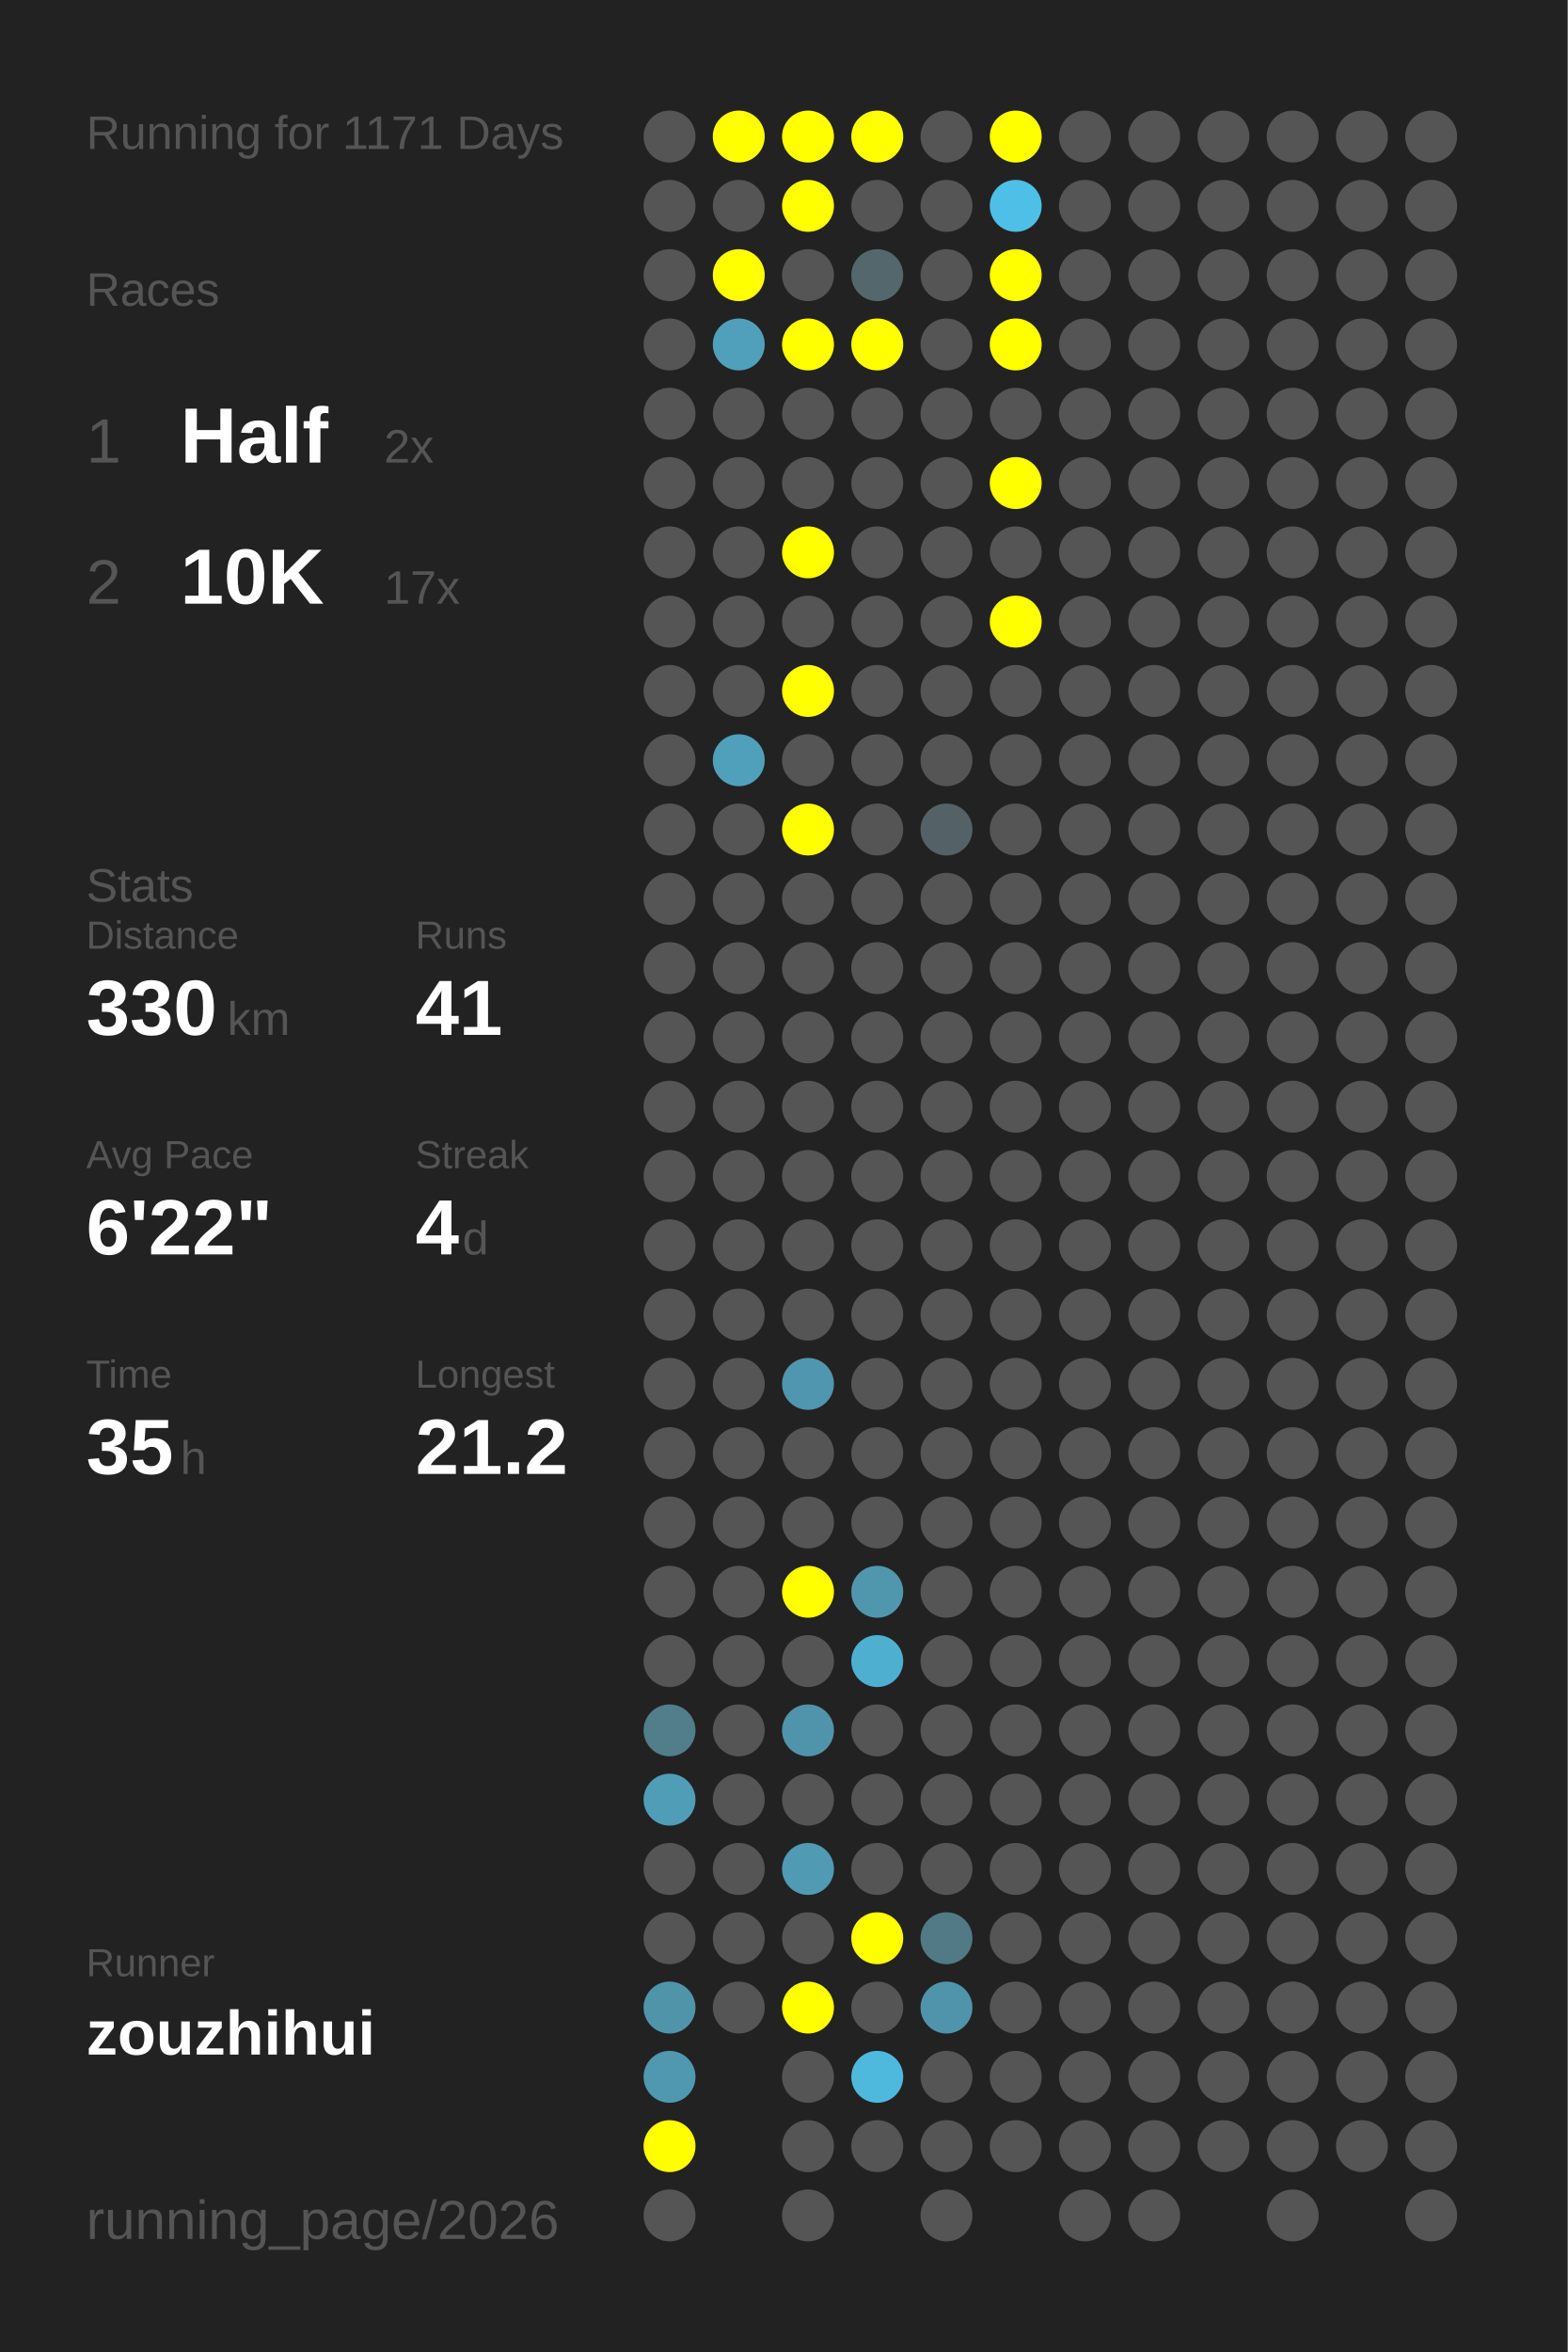
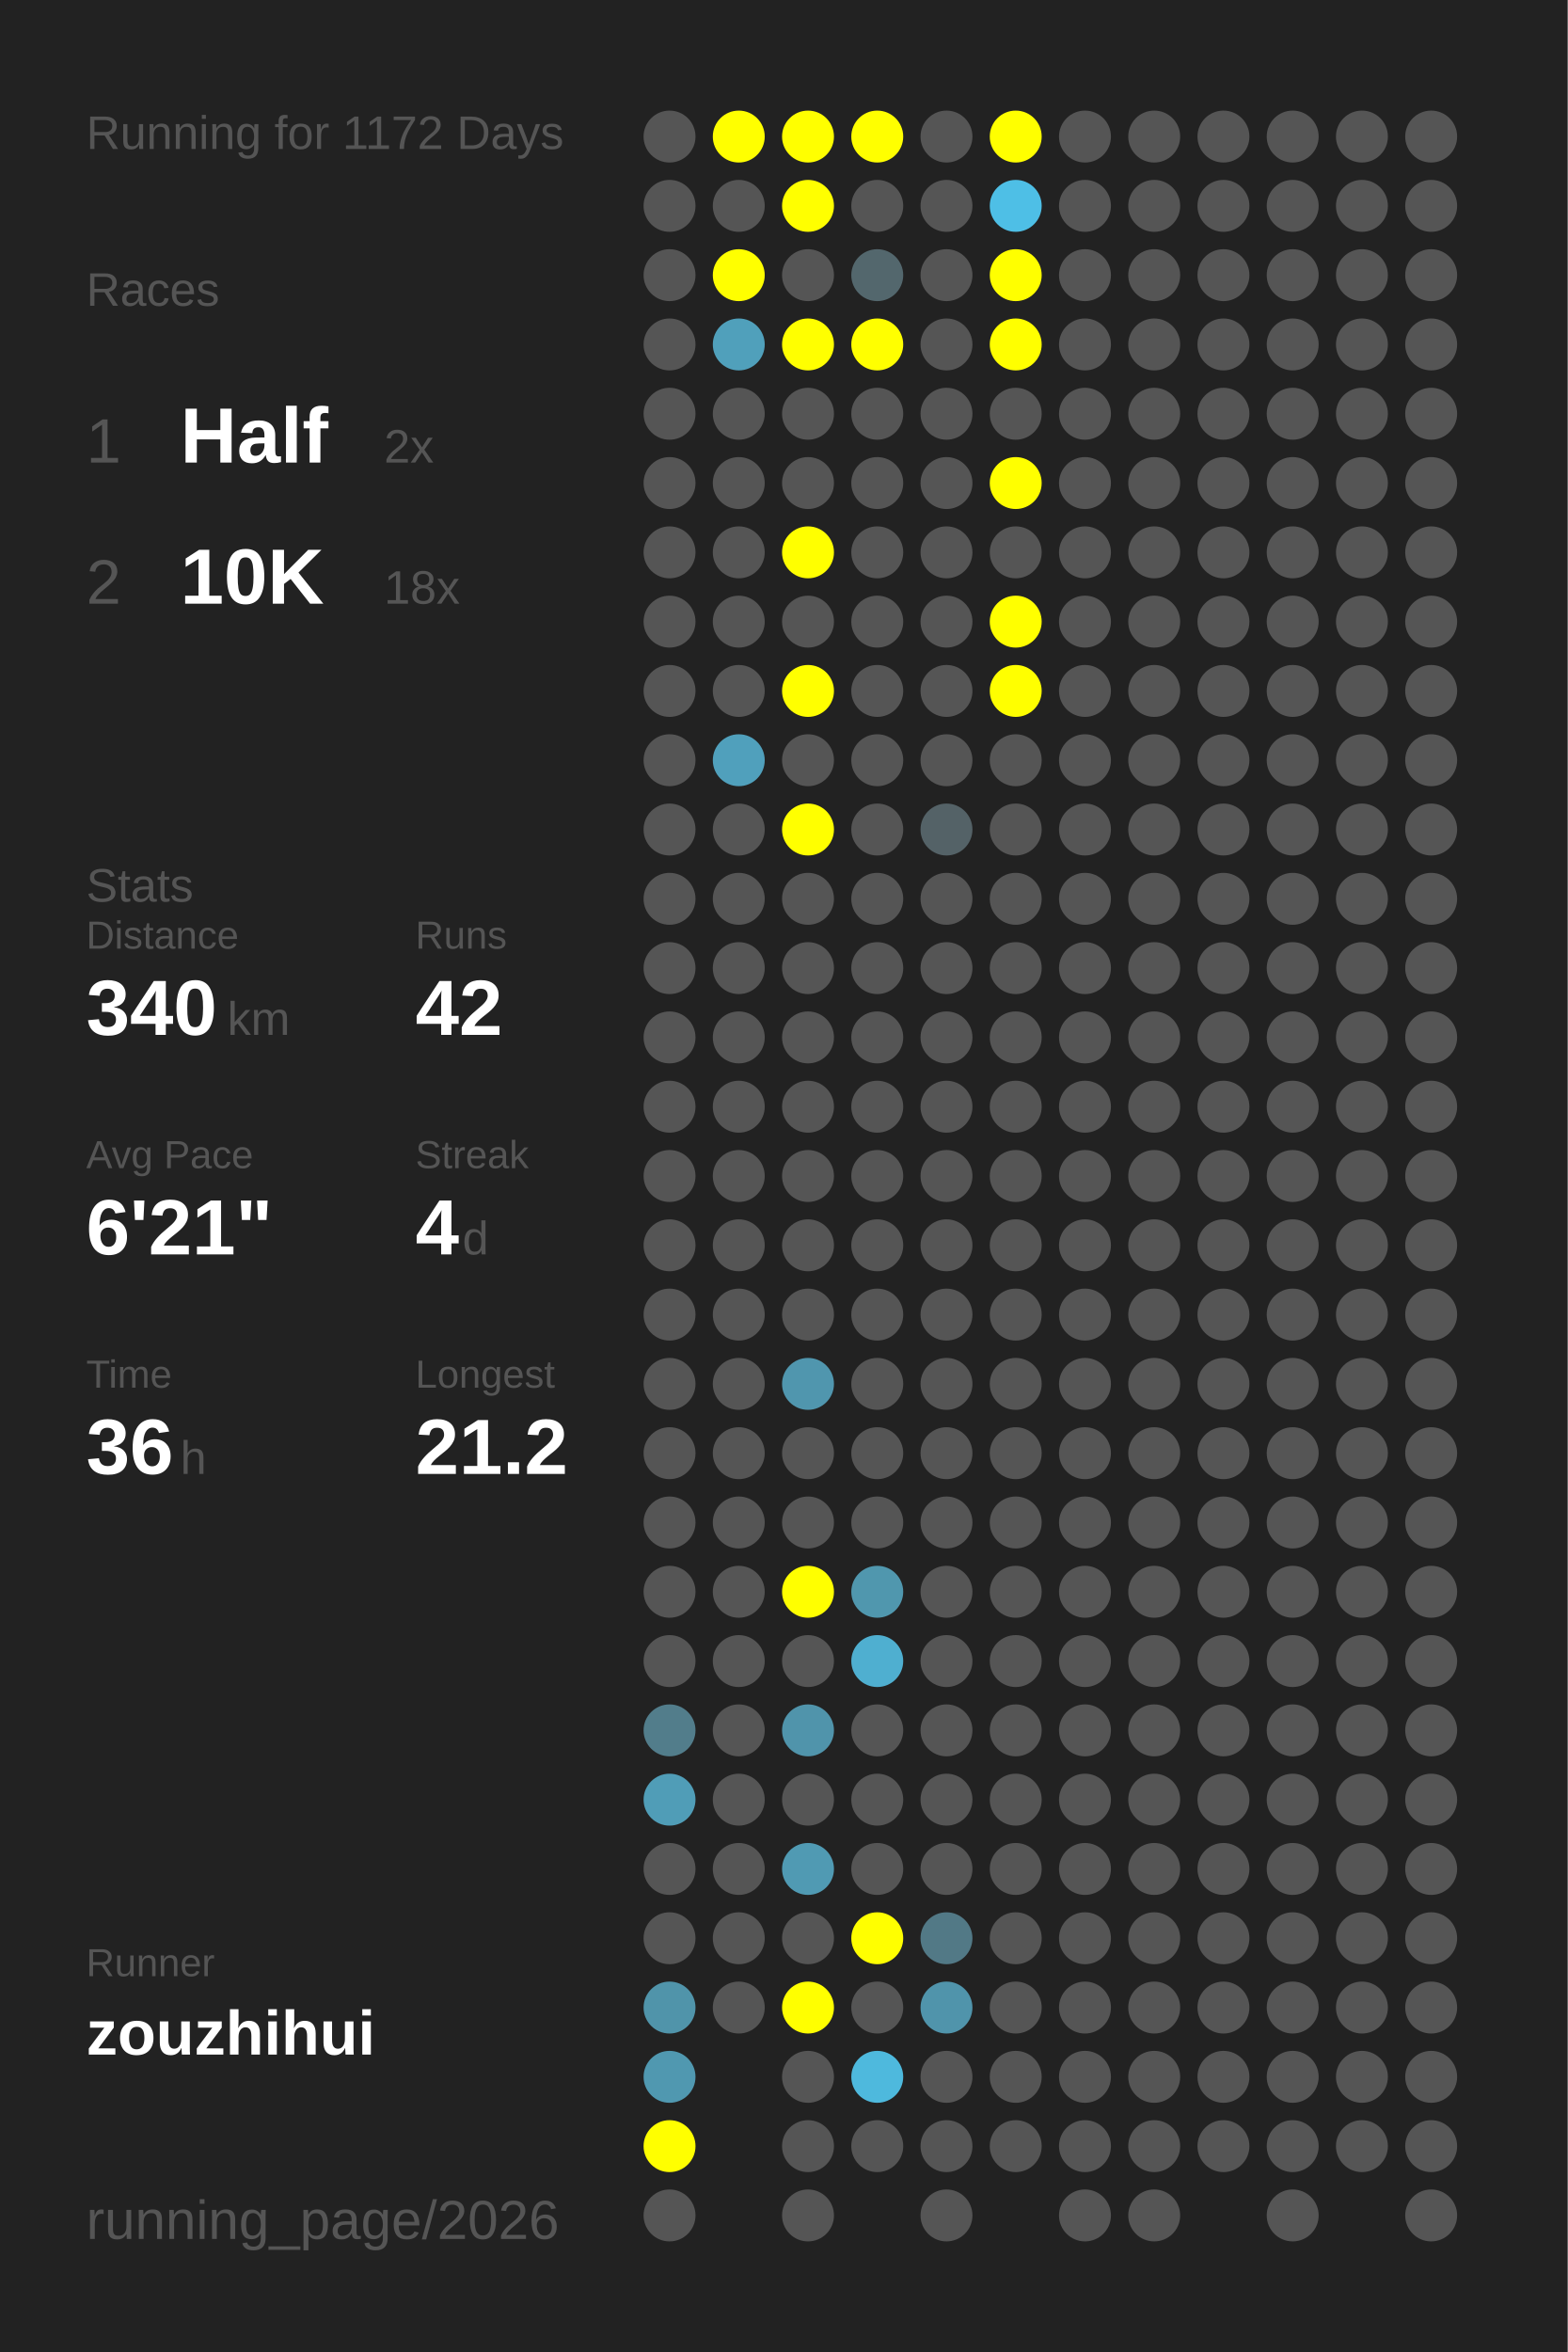
<svg xmlns="http://www.w3.org/2000/svg" baseProfile="full" height="300mm" version="1.1" viewBox="0,0,200,300" width="200mm">
  <defs />
  <rect fill="#222222" height="300" width="200" x="0" y="0" />
-   <text fill="#555555" style="font-size:6px; font-family:Arial;" x="11" y="19">Running for 1171 Days</text>
+   <text fill="#555555" style="font-size:6px; font-family:Arial;" x="11" y="19">Running for 1172 Days</text>
  <text fill="#555555" style="font-size:6px; font-family:Arial;" x="11" y="39">Races</text>
  <text fill="#555555" style="font-size:8px; font-family:Arial;" x="11" y="59">1</text>
  <text fill="#FFFFFF" style="font-size:10px; font-family:Arial; font-weight:bold;" x="23" y="59">Half</text>
  <text fill="#555555" style="font-size:6px; font-family:Arial;" x="49" y="59">2x</text>
  <text fill="#555555" style="font-size:8px; font-family:Arial;" x="11" y="77">2</text>
  <text fill="#FFFFFF" style="font-size:10px; font-family:Arial; font-weight:bold;" x="23" y="77">10K</text>
-   <text fill="#555555" style="font-size:6px; font-family:Arial;" x="49" y="77">17x</text>
+   <text fill="#555555" style="font-size:6px; font-family:Arial;" x="49" y="77">18x</text>
  <text fill="#555555" style="font-size:6px; font-family:Arial;" x="11" y="115">Stats</text>
  <text fill="#555555" style="font-size:5px; font-family:Arial;" x="11" y="121">Distance</text>
-   <text fill="#FFFFFF" style="font-size:10px; font-family:Arial; font-weight:bold;" x="11" y="132">330</text>
+   <text fill="#FFFFFF" style="font-size:10px; font-family:Arial; font-weight:bold;" x="11" y="132">340</text>
  <text fill="#555555" style="font-size:6px; font-family:Arial;" x="29" y="132">km</text>
  <text fill="#555555" style="font-size:5px; font-family:Arial;" x="53" y="121">Runs</text>
-   <text fill="#FFFFFF" style="font-size:10px; font-family:Arial; font-weight:bold;" x="53" y="132">41</text>
+   <text fill="#FFFFFF" style="font-size:10px; font-family:Arial; font-weight:bold;" x="53" y="132">42</text>
  <text fill="#555555" style="font-size:5px; font-family:Arial;" x="11" y="149">Avg Pace</text>
-   <text fill="#FFFFFF" style="font-size:10px; font-family:Arial; font-weight:bold;" x="11" y="160">6'22"</text>
+   <text fill="#FFFFFF" style="font-size:10px; font-family:Arial; font-weight:bold;" x="11" y="160">6'21"</text>
  <text fill="#555555" style="font-size:5px; font-family:Arial;" x="53" y="149">Streak</text>
  <text fill="#FFFFFF" style="font-size:10px; font-family:Arial; font-weight:bold;" x="53" y="160">4</text>
  <text fill="#555555" style="font-size:6px; font-family:Arial;" x="59" y="160">d</text>
  <text fill="#555555" style="font-size:5px; font-family:Arial;" x="11" y="177">Time</text>
-   <text fill="#FFFFFF" style="font-size:10px; font-family:Arial; font-weight:bold;" x="11" y="188">35</text>
+   <text fill="#FFFFFF" style="font-size:10px; font-family:Arial; font-weight:bold;" x="11" y="188">36</text>
  <text fill="#555555" style="font-size:6px; font-family:Arial;" x="23" y="188">h</text>
  <text fill="#555555" style="font-size:5px; font-family:Arial;" x="53" y="177">Longest</text>
  <text fill="#FFFFFF" style="font-size:10px; font-family:Arial; font-weight:bold;" x="53" y="188">21.2</text>
  <text fill="#555555" style="font-size:5px; font-family:Arial;" x="11" y="252.065">Runner</text>
  <text fill="#FFFFFF" style="font-size:8px; font-family:Arial; font-weight:bold;" x="11" y="262.065">zouzhihui</text>
  <text fill="#555555" style="font-size:7px; font-family:Arial;" x="11" y="285.581">running_page/2026</text>
  <circle cx="85.417" cy="17.419" fill="#555555" r="3.312" />
  <circle cx="85.417" cy="26.258" fill="#555555" r="3.312" />
  <circle cx="85.417" cy="35.097" fill="#555555" r="3.312" />
  <circle cx="85.417" cy="43.935" fill="#555555" r="3.312" />
  <circle cx="85.417" cy="52.774" fill="#555555" r="3.312" />
  <circle cx="85.417" cy="61.613" fill="#555555" r="3.312" />
  <circle cx="85.417" cy="70.452" fill="#555555" r="3.312" />
  <circle cx="85.417" cy="79.29" fill="#555555" r="3.312" />
  <circle cx="85.417" cy="88.129" fill="#555555" r="3.312" />
  <circle cx="85.417" cy="96.968" fill="#555555" r="3.312" />
  <circle cx="85.417" cy="105.806" fill="#555555" r="3.312" />
  <circle cx="85.417" cy="114.645" fill="#555555" r="3.312" />
  <circle cx="85.417" cy="123.484" fill="#555555" r="3.312" />
  <circle cx="85.417" cy="132.323" fill="#555555" r="3.312" />
  <circle cx="85.417" cy="141.161" fill="#555555" r="3.312" />
  <circle cx="85.417" cy="150" fill="#555555" r="3.312" />
  <circle cx="85.417" cy="158.839" fill="#555555" r="3.312" />
  <circle cx="85.417" cy="167.677" fill="#555555" r="3.312" />
  <circle cx="85.417" cy="176.516" fill="#555555" r="3.312" />
  <circle cx="85.417" cy="185.355" fill="#555555" r="3.312" />
  <circle cx="85.417" cy="194.194" fill="#555555" r="3.312" />
  <circle cx="85.417" cy="203.032" fill="#555555" r="3.312" />
  <circle cx="85.417" cy="211.871" fill="#555555" r="3.312" />
  <circle cx="85.417" cy="220.71" fill="#527d8b" r="3.312" />
  <circle cx="85.417" cy="229.548" fill="#509db7" r="3.312" />
  <circle cx="85.417" cy="238.387" fill="#555555" r="3.312" />
  <circle cx="85.417" cy="247.226" fill="#555555" r="3.312" />
  <circle cx="85.417" cy="256.065" fill="#5094aa" r="3.312" />
  <circle cx="85.417" cy="264.903" fill="#5098b0" r="3.312" />
  <circle cx="85.417" cy="273.742" fill="#FFFF00" r="3.312" />
  <circle cx="85.417" cy="282.581" fill="#555555" r="3.312" />
  <circle cx="94.25" cy="17.419" fill="#FFFF00" r="3.312" />
  <circle cx="94.25" cy="26.258" fill="#555555" r="3.312" />
  <circle cx="94.25" cy="35.097" fill="#FFFF00" r="3.312" />
  <circle cx="94.25" cy="43.935" fill="#50a0bb" r="3.312" />
  <circle cx="94.25" cy="52.774" fill="#555555" r="3.312" />
  <circle cx="94.25" cy="61.613" fill="#555555" r="3.312" />
  <circle cx="94.25" cy="70.452" fill="#555555" r="3.312" />
  <circle cx="94.25" cy="79.29" fill="#555555" r="3.312" />
  <circle cx="94.25" cy="88.129" fill="#555555" r="3.312" />
  <circle cx="94.25" cy="96.968" fill="#50a0bc" r="3.312" />
  <circle cx="94.25" cy="105.806" fill="#555555" r="3.312" />
  <circle cx="94.25" cy="114.645" fill="#555555" r="3.312" />
  <circle cx="94.25" cy="123.484" fill="#555555" r="3.312" />
  <circle cx="94.25" cy="132.323" fill="#555555" r="3.312" />
  <circle cx="94.25" cy="141.161" fill="#555555" r="3.312" />
  <circle cx="94.25" cy="150" fill="#555555" r="3.312" />
  <circle cx="94.25" cy="158.839" fill="#555555" r="3.312" />
  <circle cx="94.25" cy="167.677" fill="#555555" r="3.312" />
  <circle cx="94.25" cy="176.516" fill="#555555" r="3.312" />
  <circle cx="94.25" cy="185.355" fill="#555555" r="3.312" />
  <circle cx="94.25" cy="194.194" fill="#555555" r="3.312" />
  <circle cx="94.25" cy="203.032" fill="#555555" r="3.312" />
  <circle cx="94.25" cy="211.871" fill="#555555" r="3.312" />
  <circle cx="94.25" cy="220.71" fill="#555555" r="3.312" />
  <circle cx="94.25" cy="229.548" fill="#555555" r="3.312" />
  <circle cx="94.25" cy="238.387" fill="#555555" r="3.312" />
  <circle cx="94.25" cy="247.226" fill="#555555" r="3.312" />
  <circle cx="94.25" cy="256.065" fill="#555555" r="3.312" />
  <circle cx="103.083" cy="17.419" fill="#FFFF00" r="3.312" />
  <circle cx="103.083" cy="26.258" fill="#FFFF00" r="3.312" />
  <circle cx="103.083" cy="35.097" fill="#555555" r="3.312" />
  <circle cx="103.083" cy="43.935" fill="#FFFF00" r="3.312" />
  <circle cx="103.083" cy="52.774" fill="#555555" r="3.312" />
  <circle cx="103.083" cy="61.613" fill="#555555" r="3.312" />
  <circle cx="103.083" cy="70.452" fill="#FFFF00" r="3.312" />
  <circle cx="103.083" cy="79.29" fill="#555555" r="3.312" />
  <circle cx="103.083" cy="88.129" fill="#FFFF00" r="3.312" />
  <circle cx="103.083" cy="96.968" fill="#555555" r="3.312" />
  <circle cx="103.083" cy="105.806" fill="#FFFF00" r="3.312" />
  <circle cx="103.083" cy="114.645" fill="#555555" r="3.312" />
  <circle cx="103.083" cy="123.484" fill="#555555" r="3.312" />
  <circle cx="103.083" cy="132.323" fill="#555555" r="3.312" />
  <circle cx="103.083" cy="141.161" fill="#555555" r="3.312" />
  <circle cx="103.083" cy="150" fill="#555555" r="3.312" />
  <circle cx="103.083" cy="158.839" fill="#555555" r="3.312" />
  <circle cx="103.083" cy="167.677" fill="#555555" r="3.312" />
  <circle cx="103.083" cy="176.516" fill="#5096ae" r="3.312" />
  <circle cx="103.083" cy="185.355" fill="#555555" r="3.312" />
  <circle cx="103.083" cy="194.194" fill="#555555" r="3.312" />
  <circle cx="103.083" cy="203.032" fill="#FFFF00" r="3.312" />
  <circle cx="103.083" cy="211.871" fill="#555555" r="3.312" />
  <circle cx="103.083" cy="220.71" fill="#5094ab" r="3.312" />
  <circle cx="103.083" cy="229.548" fill="#555555" r="3.312" />
  <circle cx="103.083" cy="238.387" fill="#509ab3" r="3.312" />
  <circle cx="103.083" cy="247.226" fill="#555555" r="3.312" />
  <circle cx="103.083" cy="256.065" fill="#FFFF00" r="3.312" />
  <circle cx="103.083" cy="264.903" fill="#555555" r="3.312" />
  <circle cx="103.083" cy="273.742" fill="#555555" r="3.312" />
  <circle cx="103.083" cy="282.581" fill="#555555" r="3.312" />
  <circle cx="111.917" cy="17.419" fill="#FFFF00" r="3.312" />
  <circle cx="111.917" cy="26.258" fill="#555555" r="3.312" />
  <circle cx="111.917" cy="35.097" fill="#53676d" r="3.312" />
  <circle cx="111.917" cy="43.935" fill="#FFFF00" r="3.312" />
  <circle cx="111.917" cy="52.774" fill="#555555" r="3.312" />
  <circle cx="111.917" cy="61.613" fill="#555555" r="3.312" />
  <circle cx="111.917" cy="70.452" fill="#555555" r="3.312" />
  <circle cx="111.917" cy="79.29" fill="#555555" r="3.312" />
  <circle cx="111.917" cy="88.129" fill="#555555" r="3.312" />
  <circle cx="111.917" cy="96.968" fill="#555555" r="3.312" />
  <circle cx="111.917" cy="105.806" fill="#555555" r="3.312" />
  <circle cx="111.917" cy="114.645" fill="#555555" r="3.312" />
  <circle cx="111.917" cy="123.484" fill="#555555" r="3.312" />
  <circle cx="111.917" cy="132.323" fill="#555555" r="3.312" />
  <circle cx="111.917" cy="141.161" fill="#555555" r="3.312" />
  <circle cx="111.917" cy="150" fill="#555555" r="3.312" />
  <circle cx="111.917" cy="158.839" fill="#555555" r="3.312" />
  <circle cx="111.917" cy="167.677" fill="#555555" r="3.312" />
  <circle cx="111.917" cy="176.516" fill="#555555" r="3.312" />
  <circle cx="111.917" cy="185.355" fill="#555555" r="3.312" />
  <circle cx="111.917" cy="194.194" fill="#555555" r="3.312" />
  <circle cx="111.917" cy="203.032" fill="#5097ae" r="3.312" />
  <circle cx="111.917" cy="211.871" fill="#4fafd0" r="3.312" />
  <circle cx="111.917" cy="220.71" fill="#555555" r="3.312" />
  <circle cx="111.917" cy="229.548" fill="#555555" r="3.312" />
  <circle cx="111.917" cy="238.387" fill="#555555" r="3.312" />
  <circle cx="111.917" cy="247.226" fill="#FFFF00" r="3.312" />
  <circle cx="111.917" cy="256.065" fill="#555555" r="3.312" />
  <circle cx="111.917" cy="264.903" fill="#4eb9dd" r="3.312" />
  <circle cx="111.917" cy="273.742" fill="#555555" r="3.312" />
  <circle cx="120.75" cy="17.419" fill="#555555" r="3.312" />
  <circle cx="120.75" cy="26.258" fill="#555555" r="3.312" />
  <circle cx="120.75" cy="35.097" fill="#555555" r="3.312" />
  <circle cx="120.75" cy="43.935" fill="#555555" r="3.312" />
  <circle cx="120.75" cy="52.774" fill="#555555" r="3.312" />
  <circle cx="120.75" cy="61.613" fill="#555555" r="3.312" />
  <circle cx="120.75" cy="70.452" fill="#555555" r="3.312" />
  <circle cx="120.75" cy="79.29" fill="#555555" r="3.312" />
  <circle cx="120.75" cy="88.129" fill="#555555" r="3.312" />
  <circle cx="120.75" cy="96.968" fill="#555555" r="3.312" />
  <circle cx="120.75" cy="105.806" fill="#546267" r="3.312" />
  <circle cx="120.75" cy="114.645" fill="#555555" r="3.312" />
  <circle cx="120.75" cy="123.484" fill="#555555" r="3.312" />
  <circle cx="120.75" cy="132.323" fill="#555555" r="3.312" />
  <circle cx="120.75" cy="141.161" fill="#555555" r="3.312" />
  <circle cx="120.75" cy="150" fill="#555555" r="3.312" />
  <circle cx="120.75" cy="158.839" fill="#555555" r="3.312" />
  <circle cx="120.75" cy="167.677" fill="#555555" r="3.312" />
  <circle cx="120.75" cy="176.516" fill="#555555" r="3.312" />
  <circle cx="120.75" cy="185.355" fill="#555555" r="3.312" />
  <circle cx="120.75" cy="194.194" fill="#555555" r="3.312" />
  <circle cx="120.75" cy="203.032" fill="#555555" r="3.312" />
  <circle cx="120.75" cy="211.871" fill="#555555" r="3.312" />
  <circle cx="120.75" cy="220.71" fill="#555555" r="3.312" />
  <circle cx="120.75" cy="229.548" fill="#555555" r="3.312" />
  <circle cx="120.75" cy="238.387" fill="#555555" r="3.312" />
  <circle cx="120.75" cy="247.226" fill="#527986" r="3.312" />
  <circle cx="120.75" cy="256.065" fill="#5094ab" r="3.312" />
  <circle cx="120.75" cy="264.903" fill="#555555" r="3.312" />
  <circle cx="120.75" cy="273.742" fill="#555555" r="3.312" />
  <circle cx="120.75" cy="282.581" fill="#555555" r="3.312" />
  <circle cx="129.583" cy="17.419" fill="#FFFF00" r="3.312" />
  <circle cx="129.583" cy="26.258" fill="#4ebfe6" r="3.312" />
  <circle cx="129.583" cy="35.097" fill="#FFFF00" r="3.312" />
  <circle cx="129.583" cy="43.935" fill="#FFFF00" r="3.312" />
  <circle cx="129.583" cy="52.774" fill="#555555" r="3.312" />
  <circle cx="129.583" cy="61.613" fill="#FFFF00" r="3.312" />
  <circle cx="129.583" cy="70.452" fill="#555555" r="3.312" />
  <circle cx="129.583" cy="79.29" fill="#FFFF00" r="3.312" />
-   <circle cx="129.583" cy="88.129" fill="#555555" r="3.312" />
+   <circle cx="129.583" cy="88.129" fill="#FFFF00" r="3.312" />
  <circle cx="129.583" cy="96.968" fill="#555555" r="3.312" />
  <circle cx="129.583" cy="105.806" fill="#555555" r="3.312" />
  <circle cx="129.583" cy="114.645" fill="#555555" r="3.312" />
  <circle cx="129.583" cy="123.484" fill="#555555" r="3.312" />
  <circle cx="129.583" cy="132.323" fill="#555555" r="3.312" />
  <circle cx="129.583" cy="141.161" fill="#555555" r="3.312" />
  <circle cx="129.583" cy="150" fill="#555555" r="3.312" />
  <circle cx="129.583" cy="158.839" fill="#555555" r="3.312" />
  <circle cx="129.583" cy="167.677" fill="#555555" r="3.312" />
  <circle cx="129.583" cy="176.516" fill="#555555" r="3.312" />
  <circle cx="129.583" cy="185.355" fill="#555555" r="3.312" />
  <circle cx="129.583" cy="194.194" fill="#555555" r="3.312" />
  <circle cx="129.583" cy="203.032" fill="#555555" r="3.312" />
  <circle cx="129.583" cy="211.871" fill="#555555" r="3.312" />
  <circle cx="129.583" cy="220.71" fill="#555555" r="3.312" />
  <circle cx="129.583" cy="229.548" fill="#555555" r="3.312" />
  <circle cx="129.583" cy="238.387" fill="#555555" r="3.312" />
  <circle cx="129.583" cy="247.226" fill="#555555" r="3.312" />
  <circle cx="129.583" cy="256.065" fill="#555555" r="3.312" />
  <circle cx="129.583" cy="264.903" fill="#555555" r="3.312" />
  <circle cx="129.583" cy="273.742" fill="#555555" r="3.312" />
  <circle cx="138.417" cy="17.419" fill="#555555" r="3.312" />
  <circle cx="138.417" cy="26.258" fill="#555555" r="3.312" />
  <circle cx="138.417" cy="35.097" fill="#555555" r="3.312" />
  <circle cx="138.417" cy="43.935" fill="#555555" r="3.312" />
  <circle cx="138.417" cy="52.774" fill="#555555" r="3.312" />
  <circle cx="138.417" cy="61.613" fill="#555555" r="3.312" />
  <circle cx="138.417" cy="70.452" fill="#555555" r="3.312" />
  <circle cx="138.417" cy="79.29" fill="#555555" r="3.312" />
  <circle cx="138.417" cy="88.129" fill="#555555" r="3.312" />
  <circle cx="138.417" cy="96.968" fill="#555555" r="3.312" />
  <circle cx="138.417" cy="105.806" fill="#555555" r="3.312" />
  <circle cx="138.417" cy="114.645" fill="#555555" r="3.312" />
  <circle cx="138.417" cy="123.484" fill="#555555" r="3.312" />
  <circle cx="138.417" cy="132.323" fill="#555555" r="3.312" />
  <circle cx="138.417" cy="141.161" fill="#555555" r="3.312" />
  <circle cx="138.417" cy="150" fill="#555555" r="3.312" />
  <circle cx="138.417" cy="158.839" fill="#555555" r="3.312" />
  <circle cx="138.417" cy="167.677" fill="#555555" r="3.312" />
  <circle cx="138.417" cy="176.516" fill="#555555" r="3.312" />
  <circle cx="138.417" cy="185.355" fill="#555555" r="3.312" />
  <circle cx="138.417" cy="194.194" fill="#555555" r="3.312" />
  <circle cx="138.417" cy="203.032" fill="#555555" r="3.312" />
  <circle cx="138.417" cy="211.871" fill="#555555" r="3.312" />
  <circle cx="138.417" cy="220.71" fill="#555555" r="3.312" />
  <circle cx="138.417" cy="229.548" fill="#555555" r="3.312" />
  <circle cx="138.417" cy="238.387" fill="#555555" r="3.312" />
  <circle cx="138.417" cy="247.226" fill="#555555" r="3.312" />
  <circle cx="138.417" cy="256.065" fill="#555555" r="3.312" />
  <circle cx="138.417" cy="264.903" fill="#555555" r="3.312" />
  <circle cx="138.417" cy="273.742" fill="#555555" r="3.312" />
  <circle cx="138.417" cy="282.581" fill="#555555" r="3.312" />
  <circle cx="147.25" cy="17.419" fill="#555555" r="3.312" />
  <circle cx="147.25" cy="26.258" fill="#555555" r="3.312" />
  <circle cx="147.25" cy="35.097" fill="#555555" r="3.312" />
  <circle cx="147.25" cy="43.935" fill="#555555" r="3.312" />
  <circle cx="147.25" cy="52.774" fill="#555555" r="3.312" />
  <circle cx="147.25" cy="61.613" fill="#555555" r="3.312" />
  <circle cx="147.25" cy="70.452" fill="#555555" r="3.312" />
  <circle cx="147.25" cy="79.29" fill="#555555" r="3.312" />
  <circle cx="147.25" cy="88.129" fill="#555555" r="3.312" />
  <circle cx="147.25" cy="96.968" fill="#555555" r="3.312" />
  <circle cx="147.25" cy="105.806" fill="#555555" r="3.312" />
  <circle cx="147.25" cy="114.645" fill="#555555" r="3.312" />
  <circle cx="147.25" cy="123.484" fill="#555555" r="3.312" />
  <circle cx="147.25" cy="132.323" fill="#555555" r="3.312" />
  <circle cx="147.25" cy="141.161" fill="#555555" r="3.312" />
  <circle cx="147.25" cy="150" fill="#555555" r="3.312" />
  <circle cx="147.25" cy="158.839" fill="#555555" r="3.312" />
  <circle cx="147.25" cy="167.677" fill="#555555" r="3.312" />
  <circle cx="147.25" cy="176.516" fill="#555555" r="3.312" />
  <circle cx="147.25" cy="185.355" fill="#555555" r="3.312" />
  <circle cx="147.25" cy="194.194" fill="#555555" r="3.312" />
  <circle cx="147.25" cy="203.032" fill="#555555" r="3.312" />
  <circle cx="147.25" cy="211.871" fill="#555555" r="3.312" />
  <circle cx="147.25" cy="220.71" fill="#555555" r="3.312" />
  <circle cx="147.25" cy="229.548" fill="#555555" r="3.312" />
  <circle cx="147.25" cy="238.387" fill="#555555" r="3.312" />
  <circle cx="147.25" cy="247.226" fill="#555555" r="3.312" />
  <circle cx="147.25" cy="256.065" fill="#555555" r="3.312" />
  <circle cx="147.25" cy="264.903" fill="#555555" r="3.312" />
  <circle cx="147.25" cy="273.742" fill="#555555" r="3.312" />
  <circle cx="147.25" cy="282.581" fill="#555555" r="3.312" />
  <circle cx="156.083" cy="17.419" fill="#555555" r="3.312" />
  <circle cx="156.083" cy="26.258" fill="#555555" r="3.312" />
  <circle cx="156.083" cy="35.097" fill="#555555" r="3.312" />
  <circle cx="156.083" cy="43.935" fill="#555555" r="3.312" />
  <circle cx="156.083" cy="52.774" fill="#555555" r="3.312" />
  <circle cx="156.083" cy="61.613" fill="#555555" r="3.312" />
  <circle cx="156.083" cy="70.452" fill="#555555" r="3.312" />
  <circle cx="156.083" cy="79.29" fill="#555555" r="3.312" />
  <circle cx="156.083" cy="88.129" fill="#555555" r="3.312" />
  <circle cx="156.083" cy="96.968" fill="#555555" r="3.312" />
  <circle cx="156.083" cy="105.806" fill="#555555" r="3.312" />
  <circle cx="156.083" cy="114.645" fill="#555555" r="3.312" />
  <circle cx="156.083" cy="123.484" fill="#555555" r="3.312" />
  <circle cx="156.083" cy="132.323" fill="#555555" r="3.312" />
  <circle cx="156.083" cy="141.161" fill="#555555" r="3.312" />
  <circle cx="156.083" cy="150" fill="#555555" r="3.312" />
  <circle cx="156.083" cy="158.839" fill="#555555" r="3.312" />
  <circle cx="156.083" cy="167.677" fill="#555555" r="3.312" />
  <circle cx="156.083" cy="176.516" fill="#555555" r="3.312" />
  <circle cx="156.083" cy="185.355" fill="#555555" r="3.312" />
  <circle cx="156.083" cy="194.194" fill="#555555" r="3.312" />
  <circle cx="156.083" cy="203.032" fill="#555555" r="3.312" />
  <circle cx="156.083" cy="211.871" fill="#555555" r="3.312" />
  <circle cx="156.083" cy="220.71" fill="#555555" r="3.312" />
  <circle cx="156.083" cy="229.548" fill="#555555" r="3.312" />
  <circle cx="156.083" cy="238.387" fill="#555555" r="3.312" />
  <circle cx="156.083" cy="247.226" fill="#555555" r="3.312" />
  <circle cx="156.083" cy="256.065" fill="#555555" r="3.312" />
  <circle cx="156.083" cy="264.903" fill="#555555" r="3.312" />
  <circle cx="156.083" cy="273.742" fill="#555555" r="3.312" />
  <circle cx="164.917" cy="17.419" fill="#555555" r="3.312" />
  <circle cx="164.917" cy="26.258" fill="#555555" r="3.312" />
  <circle cx="164.917" cy="35.097" fill="#555555" r="3.312" />
  <circle cx="164.917" cy="43.935" fill="#555555" r="3.312" />
  <circle cx="164.917" cy="52.774" fill="#555555" r="3.312" />
  <circle cx="164.917" cy="61.613" fill="#555555" r="3.312" />
  <circle cx="164.917" cy="70.452" fill="#555555" r="3.312" />
  <circle cx="164.917" cy="79.29" fill="#555555" r="3.312" />
  <circle cx="164.917" cy="88.129" fill="#555555" r="3.312" />
  <circle cx="164.917" cy="96.968" fill="#555555" r="3.312" />
  <circle cx="164.917" cy="105.806" fill="#555555" r="3.312" />
  <circle cx="164.917" cy="114.645" fill="#555555" r="3.312" />
  <circle cx="164.917" cy="123.484" fill="#555555" r="3.312" />
  <circle cx="164.917" cy="132.323" fill="#555555" r="3.312" />
  <circle cx="164.917" cy="141.161" fill="#555555" r="3.312" />
  <circle cx="164.917" cy="150" fill="#555555" r="3.312" />
  <circle cx="164.917" cy="158.839" fill="#555555" r="3.312" />
  <circle cx="164.917" cy="167.677" fill="#555555" r="3.312" />
  <circle cx="164.917" cy="176.516" fill="#555555" r="3.312" />
  <circle cx="164.917" cy="185.355" fill="#555555" r="3.312" />
  <circle cx="164.917" cy="194.194" fill="#555555" r="3.312" />
  <circle cx="164.917" cy="203.032" fill="#555555" r="3.312" />
  <circle cx="164.917" cy="211.871" fill="#555555" r="3.312" />
  <circle cx="164.917" cy="220.71" fill="#555555" r="3.312" />
  <circle cx="164.917" cy="229.548" fill="#555555" r="3.312" />
  <circle cx="164.917" cy="238.387" fill="#555555" r="3.312" />
  <circle cx="164.917" cy="247.226" fill="#555555" r="3.312" />
  <circle cx="164.917" cy="256.065" fill="#555555" r="3.312" />
  <circle cx="164.917" cy="264.903" fill="#555555" r="3.312" />
  <circle cx="164.917" cy="273.742" fill="#555555" r="3.312" />
  <circle cx="164.917" cy="282.581" fill="#555555" r="3.312" />
  <circle cx="173.75" cy="17.419" fill="#555555" r="3.312" />
  <circle cx="173.75" cy="26.258" fill="#555555" r="3.312" />
  <circle cx="173.75" cy="35.097" fill="#555555" r="3.312" />
  <circle cx="173.75" cy="43.935" fill="#555555" r="3.312" />
  <circle cx="173.75" cy="52.774" fill="#555555" r="3.312" />
  <circle cx="173.75" cy="61.613" fill="#555555" r="3.312" />
  <circle cx="173.75" cy="70.452" fill="#555555" r="3.312" />
  <circle cx="173.75" cy="79.29" fill="#555555" r="3.312" />
  <circle cx="173.75" cy="88.129" fill="#555555" r="3.312" />
  <circle cx="173.75" cy="96.968" fill="#555555" r="3.312" />
  <circle cx="173.75" cy="105.806" fill="#555555" r="3.312" />
  <circle cx="173.75" cy="114.645" fill="#555555" r="3.312" />
  <circle cx="173.75" cy="123.484" fill="#555555" r="3.312" />
  <circle cx="173.75" cy="132.323" fill="#555555" r="3.312" />
  <circle cx="173.75" cy="141.161" fill="#555555" r="3.312" />
  <circle cx="173.75" cy="150" fill="#555555" r="3.312" />
  <circle cx="173.75" cy="158.839" fill="#555555" r="3.312" />
  <circle cx="173.75" cy="167.677" fill="#555555" r="3.312" />
  <circle cx="173.75" cy="176.516" fill="#555555" r="3.312" />
  <circle cx="173.75" cy="185.355" fill="#555555" r="3.312" />
  <circle cx="173.75" cy="194.194" fill="#555555" r="3.312" />
  <circle cx="173.75" cy="203.032" fill="#555555" r="3.312" />
  <circle cx="173.75" cy="211.871" fill="#555555" r="3.312" />
  <circle cx="173.75" cy="220.71" fill="#555555" r="3.312" />
  <circle cx="173.75" cy="229.548" fill="#555555" r="3.312" />
  <circle cx="173.75" cy="238.387" fill="#555555" r="3.312" />
  <circle cx="173.75" cy="247.226" fill="#555555" r="3.312" />
  <circle cx="173.75" cy="256.065" fill="#555555" r="3.312" />
  <circle cx="173.75" cy="264.903" fill="#555555" r="3.312" />
  <circle cx="173.75" cy="273.742" fill="#555555" r="3.312" />
  <circle cx="182.583" cy="17.419" fill="#555555" r="3.312" />
  <circle cx="182.583" cy="26.258" fill="#555555" r="3.312" />
  <circle cx="182.583" cy="35.097" fill="#555555" r="3.312" />
  <circle cx="182.583" cy="43.935" fill="#555555" r="3.312" />
  <circle cx="182.583" cy="52.774" fill="#555555" r="3.312" />
  <circle cx="182.583" cy="61.613" fill="#555555" r="3.312" />
  <circle cx="182.583" cy="70.452" fill="#555555" r="3.312" />
  <circle cx="182.583" cy="79.29" fill="#555555" r="3.312" />
  <circle cx="182.583" cy="88.129" fill="#555555" r="3.312" />
  <circle cx="182.583" cy="96.968" fill="#555555" r="3.312" />
  <circle cx="182.583" cy="105.806" fill="#555555" r="3.312" />
  <circle cx="182.583" cy="114.645" fill="#555555" r="3.312" />
  <circle cx="182.583" cy="123.484" fill="#555555" r="3.312" />
  <circle cx="182.583" cy="132.323" fill="#555555" r="3.312" />
  <circle cx="182.583" cy="141.161" fill="#555555" r="3.312" />
  <circle cx="182.583" cy="150" fill="#555555" r="3.312" />
  <circle cx="182.583" cy="158.839" fill="#555555" r="3.312" />
  <circle cx="182.583" cy="167.677" fill="#555555" r="3.312" />
  <circle cx="182.583" cy="176.516" fill="#555555" r="3.312" />
  <circle cx="182.583" cy="185.355" fill="#555555" r="3.312" />
  <circle cx="182.583" cy="194.194" fill="#555555" r="3.312" />
  <circle cx="182.583" cy="203.032" fill="#555555" r="3.312" />
  <circle cx="182.583" cy="211.871" fill="#555555" r="3.312" />
  <circle cx="182.583" cy="220.71" fill="#555555" r="3.312" />
  <circle cx="182.583" cy="229.548" fill="#555555" r="3.312" />
  <circle cx="182.583" cy="238.387" fill="#555555" r="3.312" />
  <circle cx="182.583" cy="247.226" fill="#555555" r="3.312" />
  <circle cx="182.583" cy="256.065" fill="#555555" r="3.312" />
  <circle cx="182.583" cy="264.903" fill="#555555" r="3.312" />
  <circle cx="182.583" cy="273.742" fill="#555555" r="3.312" />
  <circle cx="182.583" cy="282.581" fill="#555555" r="3.312" />
</svg>
